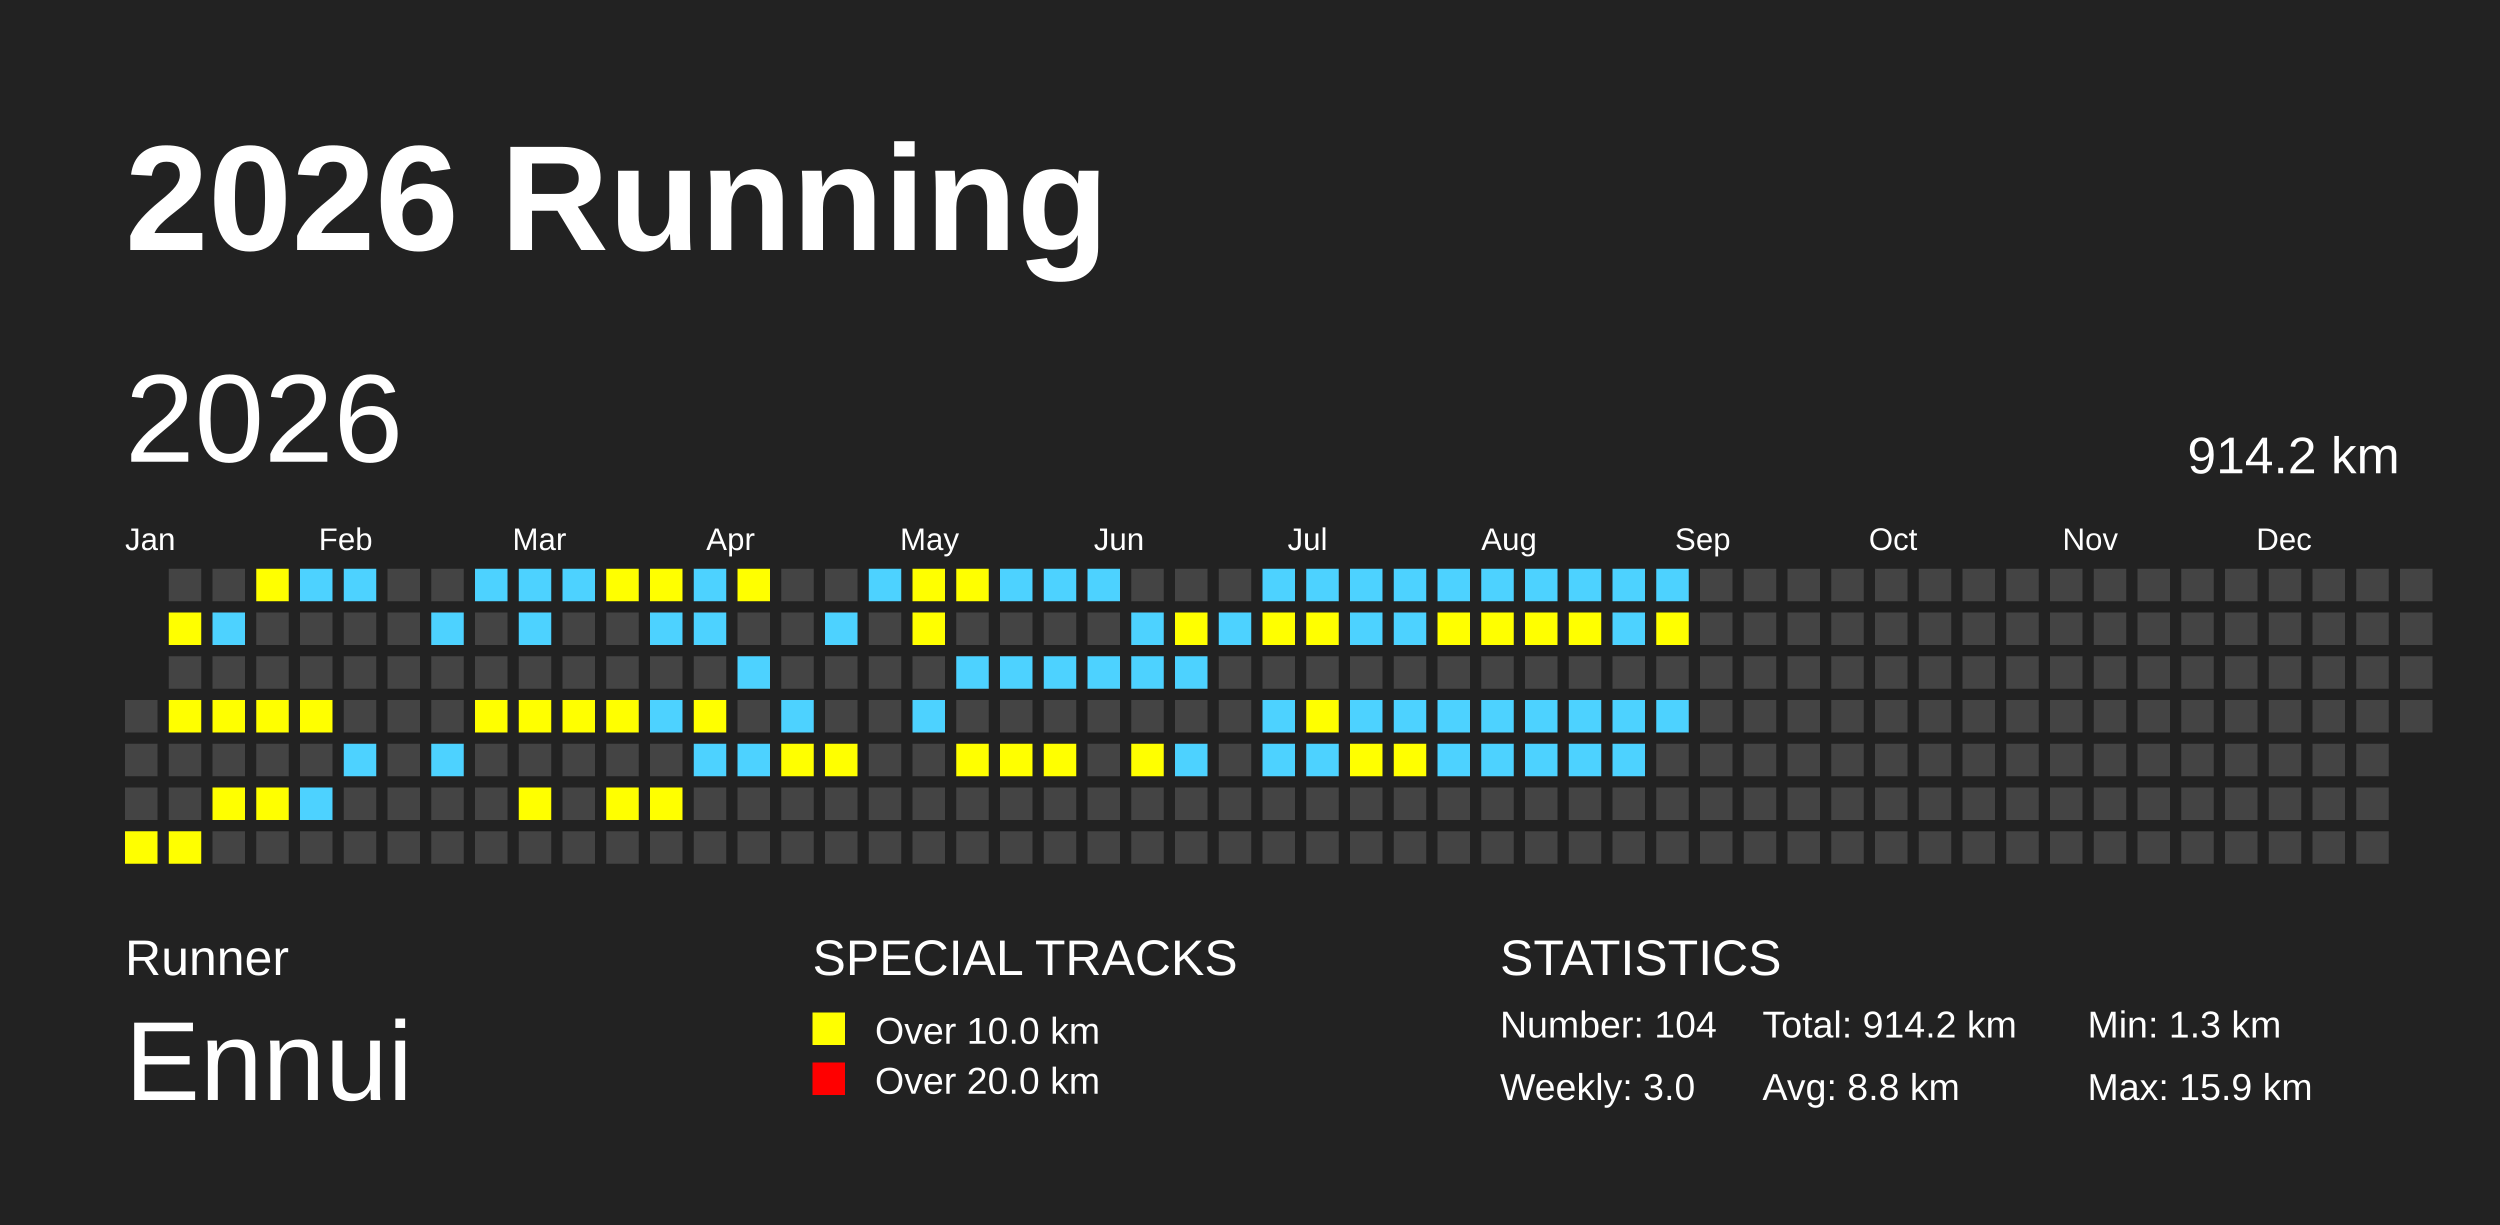
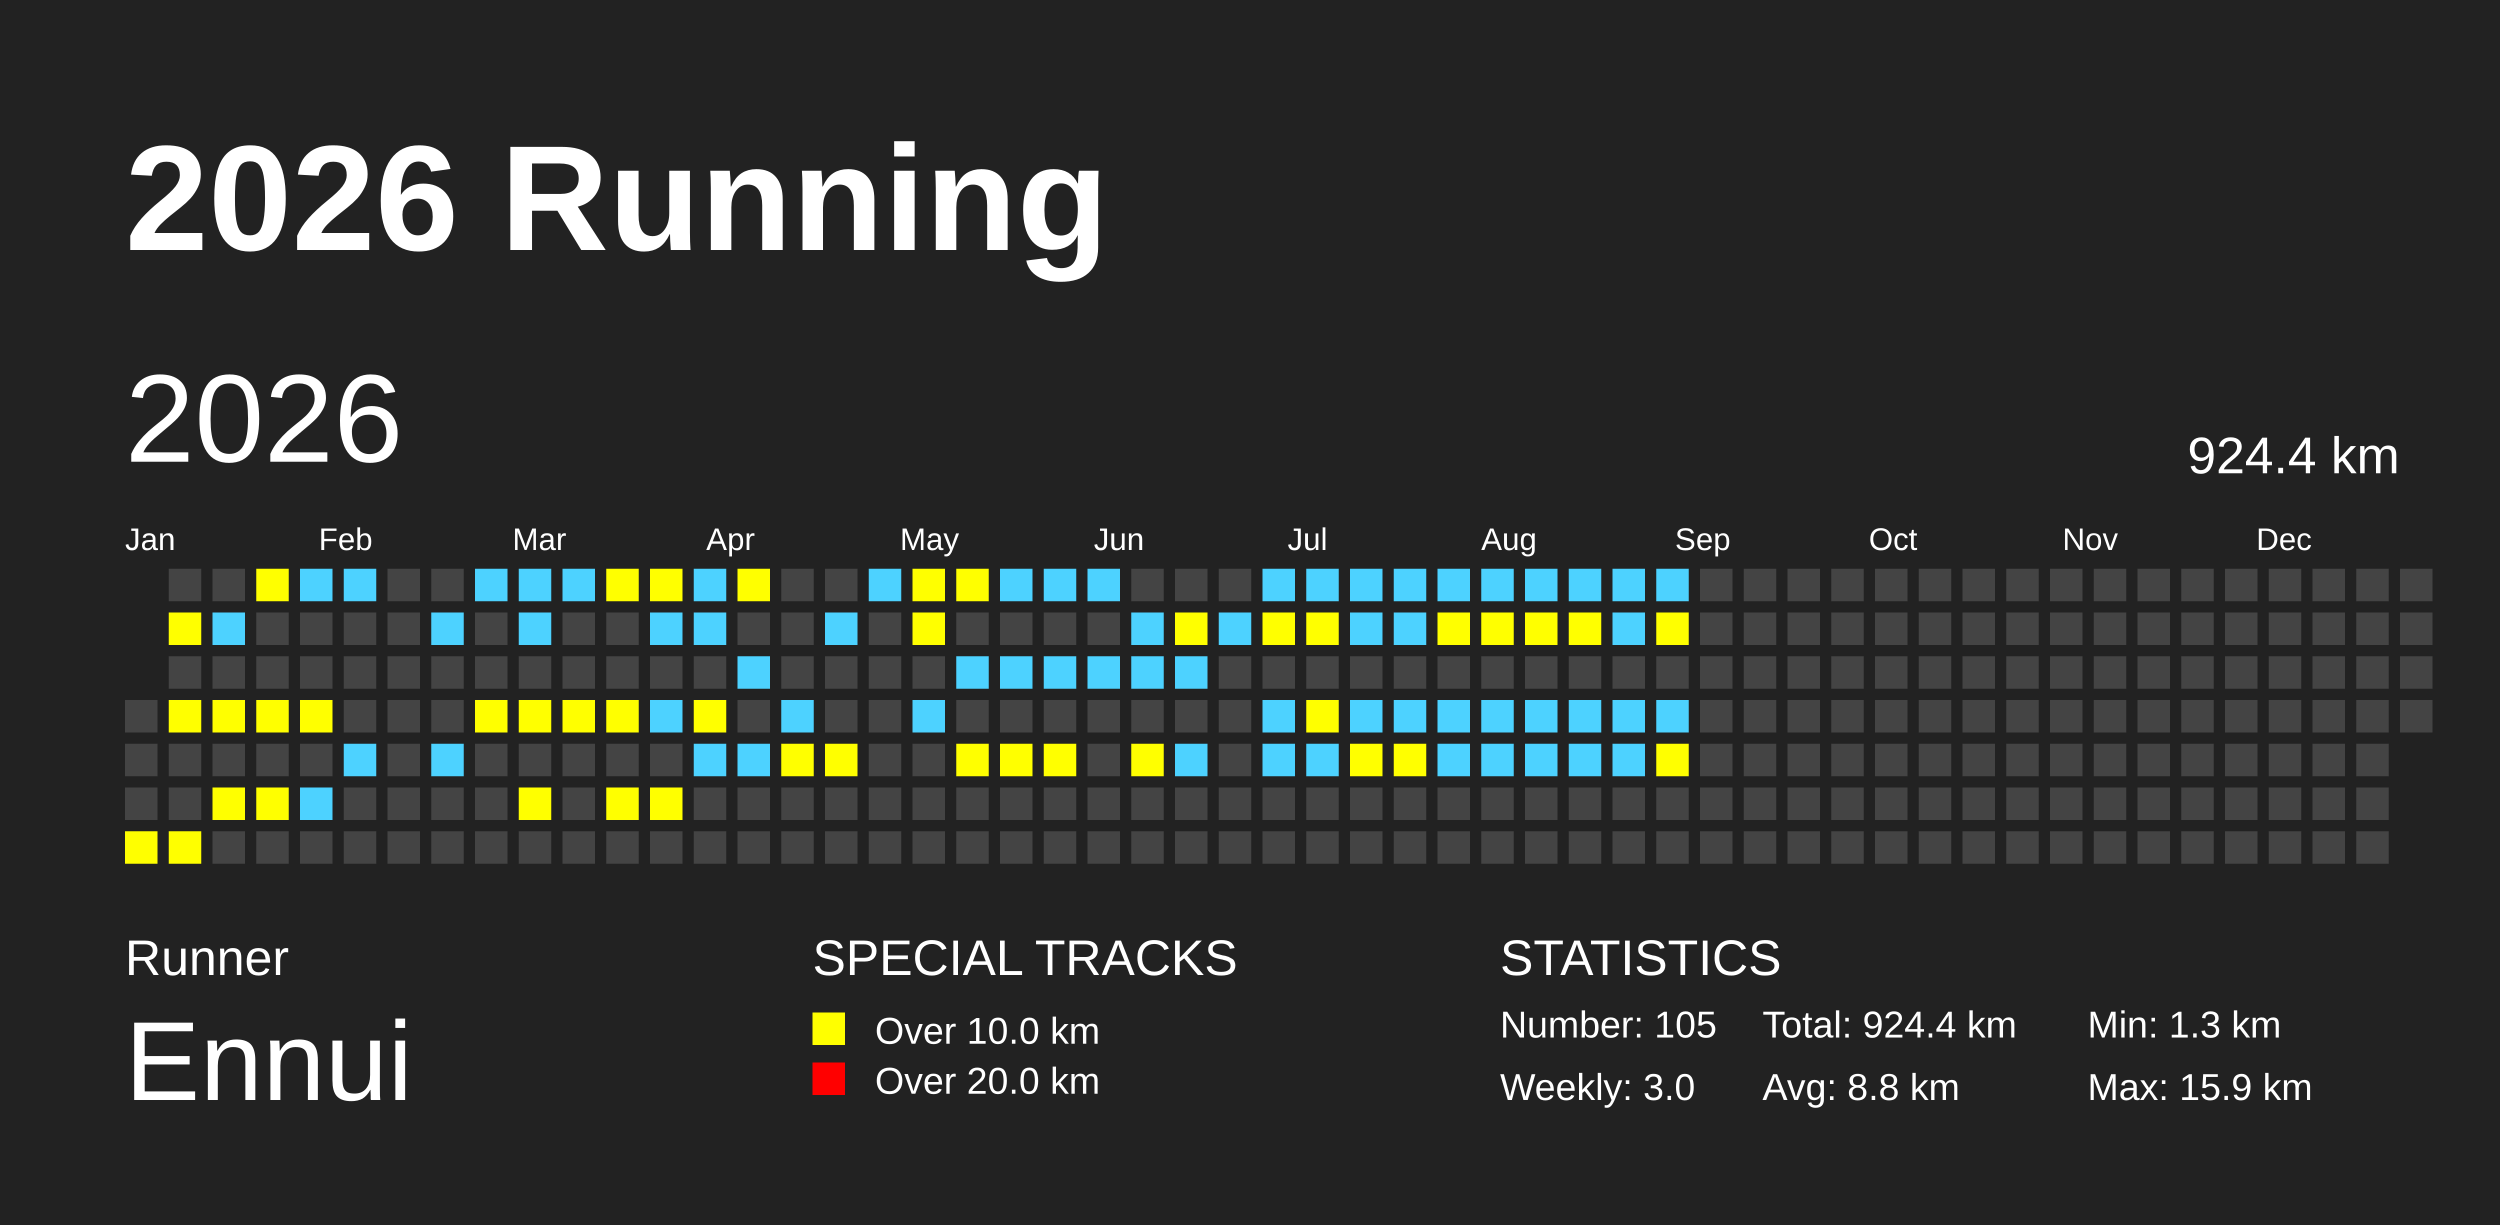
<svg xmlns="http://www.w3.org/2000/svg" baseProfile="full" height="98mm" version="1.1" viewBox="0,0,200,98" width="200mm">
  <defs />
  <rect fill="#222222" height="98" width="200" x="0" y="0" />
  <text fill="#FFFFFF" style="font-size:12px; font-family:Arial; font-weight:bold;" x="10" y="20">2026 Running</text>
  <text fill="#FFFFFF" style="font-size:4px; font-family:Arial" x="10" y="78">Runner</text>
  <text fill="#FFFFFF" style="font-size:9px; font-family:Arial" x="10" y="88">Ennui</text>
  <text fill="#FFFFFF" style="font-size:4px; font-family:Arial" x="65" y="78">SPECIAL TRACKS</text>
  <rect fill="yellow" height="2.6" width="2.6" x="65" y="81" />
  <text fill="#FFFFFF" style="font-size:3px; font-family:Arial" x="70" y="83.5">Over 10.0 km</text>
  <rect fill="red" height="2.6" width="2.6" x="65" y="85" />
  <text fill="#FFFFFF" style="font-size:3px; font-family:Arial" x="70" y="87.5">Over 20.0 km</text>
  <text fill="#FFFFFF" style="font-size:4px; font-family:Arial" x="120" y="78">STATISTICS</text>
-   <text fill="#FFFFFF" style="font-size:3px; font-family:Arial" x="120" y="83">Number: 104</text>
+   <text fill="#FFFFFF" style="font-size:3px; font-family:Arial" x="120" y="83">Number: 105</text>
  <text fill="#FFFFFF" style="font-size:3px; font-family:Arial" x="120" y="88">Weekly: 3.0</text>
-   <text fill="#FFFFFF" style="font-size:3px; font-family:Arial" x="141" y="83">Total: 914.2 km</text>
+   <text fill="#FFFFFF" style="font-size:3px; font-family:Arial" x="141" y="83">Total: 924.4 km</text>
  <text fill="#FFFFFF" style="font-size:3px; font-family:Arial" x="141" y="88">Avg: 8.8 km</text>
  <text fill="#FFFFFF" style="font-size:3px; font-family:Arial" x="167" y="83">Min: 1.3 km</text>
  <text fill="#FFFFFF" style="font-size:3px; font-family:Arial" x="167" y="88">Max: 15.9 km</text>
  <text dominant-baseline="hanging" fill="#FFFFFF" style="font-size:10.0px; font-family:Arial;" x="10" y="30">2026</text>
-   <text dominant-baseline="hanging" fill="#FFFFFF" style="font-size:4.125px; font-family:Arial;" x="175" y="35">914.2 km</text>
+   <text dominant-baseline="hanging" fill="#FFFFFF" style="font-size:4.125px; font-family:Arial;" x="175" y="35">924.4 km</text>
  <text fill="#FFFFFF" style="font-size:2.5px; font-family:Arial" x="10.0" y="44">Jan</text>
  <text fill="#FFFFFF" style="font-size:2.5px; font-family:Arial" x="25.5" y="44">Feb</text>
  <text fill="#FFFFFF" style="font-size:2.5px; font-family:Arial" x="41.0" y="44">Mar</text>
  <text fill="#FFFFFF" style="font-size:2.5px; font-family:Arial" x="56.5" y="44">Apr</text>
  <text fill="#FFFFFF" style="font-size:2.5px; font-family:Arial" x="72.0" y="44">May</text>
  <text fill="#FFFFFF" style="font-size:2.5px; font-family:Arial" x="87.5" y="44">Jun</text>
  <text fill="#FFFFFF" style="font-size:2.5px; font-family:Arial" x="103.0" y="44">Jul</text>
  <text fill="#FFFFFF" style="font-size:2.5px; font-family:Arial" x="118.5" y="44">Aug</text>
  <text fill="#FFFFFF" style="font-size:2.5px; font-family:Arial" x="134.0" y="44">Sep</text>
  <text fill="#FFFFFF" style="font-size:2.5px; font-family:Arial" x="149.5" y="44">Oct</text>
  <text fill="#FFFFFF" style="font-size:2.5px; font-family:Arial" x="165.0" y="44">Nov</text>
  <text fill="#FFFFFF" style="font-size:2.5px; font-family:Arial" x="180.5" y="44">Dec</text>
  <rect fill="#444444" height="2.6" width="2.6" x="10.0" y="56.0" />
  <rect fill="#444444" height="2.6" width="2.6" x="10.0" y="59.5" />
  <rect fill="#444444" height="2.6" width="2.6" x="10.0" y="63.0" />
  <rect fill="yellow" height="2.6" width="2.6" x="10.0" y="66.5" />
  <rect fill="#444444" height="2.6" width="2.6" x="13.5" y="45.5" />
  <rect fill="yellow" height="2.6" width="2.6" x="13.5" y="49.0" />
  <rect fill="#444444" height="2.6" width="2.6" x="13.5" y="52.5" />
  <rect fill="yellow" height="2.6" width="2.6" x="13.5" y="56.0" />
  <rect fill="#444444" height="2.6" width="2.6" x="13.5" y="59.5" />
  <rect fill="#444444" height="2.6" width="2.6" x="13.5" y="63.0" />
  <rect fill="yellow" height="2.6" width="2.6" x="13.5" y="66.5" />
  <rect fill="#444444" height="2.6" width="2.6" x="17.0" y="45.5" />
  <rect fill="#4DD2FF" height="2.6" width="2.6" x="17.0" y="49.0" />
  <rect fill="#444444" height="2.6" width="2.6" x="17.0" y="52.5" />
  <rect fill="yellow" height="2.6" width="2.6" x="17.0" y="56.0" />
  <rect fill="#444444" height="2.6" width="2.6" x="17.0" y="59.5" />
  <rect fill="yellow" height="2.6" width="2.6" x="17.0" y="63.0" />
  <rect fill="#444444" height="2.6" width="2.6" x="17.0" y="66.5" />
  <rect fill="yellow" height="2.6" width="2.6" x="20.5" y="45.5" />
  <rect fill="#444444" height="2.6" width="2.6" x="20.5" y="49.0" />
  <rect fill="#444444" height="2.6" width="2.6" x="20.5" y="52.5" />
  <rect fill="yellow" height="2.6" width="2.6" x="20.5" y="56.0" />
  <rect fill="#444444" height="2.6" width="2.6" x="20.5" y="59.5" />
  <rect fill="yellow" height="2.6" width="2.6" x="20.5" y="63.0" />
  <rect fill="#444444" height="2.6" width="2.6" x="20.5" y="66.5" />
  <rect fill="#4DD2FF" height="2.6" width="2.6" x="24.0" y="45.5" />
  <rect fill="#444444" height="2.6" width="2.6" x="24.0" y="49.0" />
  <rect fill="#444444" height="2.6" width="2.6" x="24.0" y="52.5" />
  <rect fill="yellow" height="2.6" width="2.6" x="24.0" y="56.0" />
  <rect fill="#444444" height="2.6" width="2.6" x="24.0" y="59.5" />
  <rect fill="#4DD2FF" height="2.6" width="2.6" x="24.0" y="63.0" />
  <rect fill="#444444" height="2.6" width="2.6" x="24.0" y="66.5" />
  <rect fill="#4DD2FF" height="2.6" width="2.6" x="27.5" y="45.5" />
  <rect fill="#444444" height="2.6" width="2.6" x="27.5" y="49.0" />
  <rect fill="#444444" height="2.6" width="2.6" x="27.5" y="52.5" />
  <rect fill="#444444" height="2.6" width="2.6" x="27.5" y="56.0" />
  <rect fill="#4DD2FF" height="2.6" width="2.6" x="27.5" y="59.5" />
  <rect fill="#444444" height="2.6" width="2.6" x="27.5" y="63.0" />
  <rect fill="#444444" height="2.6" width="2.6" x="27.5" y="66.5" />
  <rect fill="#444444" height="2.6" width="2.6" x="31.0" y="45.5" />
  <rect fill="#444444" height="2.6" width="2.6" x="31.0" y="49.0" />
  <rect fill="#444444" height="2.6" width="2.6" x="31.0" y="52.5" />
  <rect fill="#444444" height="2.6" width="2.6" x="31.0" y="56.0" />
  <rect fill="#444444" height="2.6" width="2.6" x="31.0" y="59.5" />
  <rect fill="#444444" height="2.6" width="2.6" x="31.0" y="63.0" />
  <rect fill="#444444" height="2.6" width="2.6" x="31.0" y="66.5" />
  <rect fill="#444444" height="2.6" width="2.6" x="34.5" y="45.5" />
  <rect fill="#4DD2FF" height="2.6" width="2.6" x="34.5" y="49.0" />
  <rect fill="#444444" height="2.6" width="2.6" x="34.5" y="52.5" />
  <rect fill="#444444" height="2.6" width="2.6" x="34.5" y="56.0" />
  <rect fill="#4DD2FF" height="2.6" width="2.6" x="34.5" y="59.5" />
  <rect fill="#444444" height="2.6" width="2.6" x="34.5" y="63.0" />
  <rect fill="#444444" height="2.6" width="2.6" x="34.5" y="66.5" />
  <rect fill="#4DD2FF" height="2.6" width="2.6" x="38.0" y="45.5" />
  <rect fill="#444444" height="2.6" width="2.6" x="38.0" y="49.0" />
  <rect fill="#444444" height="2.6" width="2.6" x="38.0" y="52.5" />
  <rect fill="yellow" height="2.6" width="2.6" x="38.0" y="56.0" />
  <rect fill="#444444" height="2.6" width="2.6" x="38.0" y="59.5" />
  <rect fill="#444444" height="2.6" width="2.6" x="38.0" y="63.0" />
  <rect fill="#444444" height="2.6" width="2.6" x="38.0" y="66.5" />
  <rect fill="#4DD2FF" height="2.6" width="2.6" x="41.5" y="45.5" />
  <rect fill="#4DD2FF" height="2.6" width="2.6" x="41.5" y="49.0" />
  <rect fill="#444444" height="2.6" width="2.6" x="41.5" y="52.5" />
  <rect fill="yellow" height="2.6" width="2.6" x="41.5" y="56.0" />
  <rect fill="#444444" height="2.6" width="2.6" x="41.5" y="59.5" />
  <rect fill="yellow" height="2.6" width="2.6" x="41.5" y="63.0" />
  <rect fill="#444444" height="2.6" width="2.6" x="41.5" y="66.5" />
  <rect fill="#4DD2FF" height="2.6" width="2.6" x="45.0" y="45.5" />
  <rect fill="#444444" height="2.6" width="2.6" x="45.0" y="49.0" />
  <rect fill="#444444" height="2.6" width="2.6" x="45.0" y="52.5" />
  <rect fill="yellow" height="2.6" width="2.6" x="45.0" y="56.0" />
  <rect fill="#444444" height="2.6" width="2.6" x="45.0" y="59.5" />
  <rect fill="#444444" height="2.6" width="2.6" x="45.0" y="63.0" />
  <rect fill="#444444" height="2.6" width="2.6" x="45.0" y="66.5" />
  <rect fill="yellow" height="2.6" width="2.6" x="48.5" y="45.5" />
  <rect fill="#444444" height="2.6" width="2.6" x="48.5" y="49.0" />
  <rect fill="#444444" height="2.6" width="2.6" x="48.5" y="52.5" />
  <rect fill="yellow" height="2.6" width="2.6" x="48.5" y="56.0" />
  <rect fill="#444444" height="2.6" width="2.6" x="48.5" y="59.5" />
  <rect fill="yellow" height="2.6" width="2.6" x="48.5" y="63.0" />
  <rect fill="#444444" height="2.6" width="2.6" x="48.5" y="66.5" />
  <rect fill="yellow" height="2.6" width="2.6" x="52.0" y="45.5" />
  <rect fill="#4DD2FF" height="2.6" width="2.6" x="52.0" y="49.0" />
  <rect fill="#444444" height="2.6" width="2.6" x="52.0" y="52.5" />
  <rect fill="#4DD2FF" height="2.6" width="2.6" x="52.0" y="56.0" />
  <rect fill="#444444" height="2.6" width="2.6" x="52.0" y="59.5" />
  <rect fill="yellow" height="2.6" width="2.6" x="52.0" y="63.0" />
  <rect fill="#444444" height="2.6" width="2.6" x="52.0" y="66.5" />
  <rect fill="#4DD2FF" height="2.6" width="2.6" x="55.5" y="45.5" />
  <rect fill="#4DD2FF" height="2.6" width="2.6" x="55.5" y="49.0" />
  <rect fill="#444444" height="2.6" width="2.6" x="55.5" y="52.5" />
  <rect fill="yellow" height="2.6" width="2.6" x="55.5" y="56.0" />
  <rect fill="#4DD2FF" height="2.6" width="2.6" x="55.5" y="59.5" />
  <rect fill="#444444" height="2.6" width="2.6" x="55.5" y="63.0" />
  <rect fill="#444444" height="2.6" width="2.6" x="55.5" y="66.5" />
  <rect fill="yellow" height="2.6" width="2.6" x="59.0" y="45.5" />
  <rect fill="#444444" height="2.6" width="2.6" x="59.0" y="49.0" />
  <rect fill="#4DD2FF" height="2.6" width="2.6" x="59.0" y="52.5" />
  <rect fill="#444444" height="2.6" width="2.6" x="59.0" y="56.0" />
  <rect fill="#4DD2FF" height="2.6" width="2.6" x="59.0" y="59.5" />
  <rect fill="#444444" height="2.6" width="2.6" x="59.0" y="63.0" />
  <rect fill="#444444" height="2.6" width="2.6" x="59.0" y="66.5" />
  <rect fill="#444444" height="2.6" width="2.6" x="62.5" y="45.5" />
  <rect fill="#444444" height="2.6" width="2.6" x="62.5" y="49.0" />
  <rect fill="#444444" height="2.6" width="2.6" x="62.5" y="52.5" />
  <rect fill="#4DD2FF" height="2.6" width="2.6" x="62.5" y="56.0" />
  <rect fill="yellow" height="2.6" width="2.6" x="62.5" y="59.5" />
  <rect fill="#444444" height="2.6" width="2.6" x="62.5" y="63.0" />
  <rect fill="#444444" height="2.6" width="2.6" x="62.5" y="66.5" />
  <rect fill="#444444" height="2.6" width="2.6" x="66.0" y="45.5" />
  <rect fill="#4DD2FF" height="2.6" width="2.6" x="66.0" y="49.0" />
  <rect fill="#444444" height="2.6" width="2.6" x="66.0" y="52.5" />
  <rect fill="#444444" height="2.6" width="2.6" x="66.0" y="56.0" />
  <rect fill="yellow" height="2.6" width="2.6" x="66.0" y="59.5" />
  <rect fill="#444444" height="2.6" width="2.6" x="66.0" y="63.0" />
  <rect fill="#444444" height="2.6" width="2.6" x="66.0" y="66.5" />
  <rect fill="#4DD2FF" height="2.6" width="2.6" x="69.5" y="45.5" />
  <rect fill="#444444" height="2.6" width="2.6" x="69.5" y="49.0" />
  <rect fill="#444444" height="2.6" width="2.6" x="69.5" y="52.5" />
  <rect fill="#444444" height="2.6" width="2.6" x="69.5" y="56.0" />
  <rect fill="#444444" height="2.6" width="2.6" x="69.5" y="59.5" />
  <rect fill="#444444" height="2.6" width="2.6" x="69.5" y="63.0" />
  <rect fill="#444444" height="2.6" width="2.6" x="69.5" y="66.5" />
  <rect fill="yellow" height="2.6" width="2.6" x="73.0" y="45.5" />
  <rect fill="yellow" height="2.6" width="2.6" x="73.0" y="49.0" />
  <rect fill="#444444" height="2.6" width="2.6" x="73.0" y="52.5" />
  <rect fill="#4DD2FF" height="2.6" width="2.6" x="73.0" y="56.0" />
  <rect fill="#444444" height="2.6" width="2.6" x="73.0" y="59.5" />
  <rect fill="#444444" height="2.6" width="2.6" x="73.0" y="63.0" />
  <rect fill="#444444" height="2.6" width="2.6" x="73.0" y="66.5" />
  <rect fill="yellow" height="2.6" width="2.6" x="76.5" y="45.5" />
  <rect fill="#444444" height="2.6" width="2.6" x="76.5" y="49.0" />
  <rect fill="#4DD2FF" height="2.6" width="2.6" x="76.5" y="52.5" />
  <rect fill="#444444" height="2.6" width="2.6" x="76.5" y="56.0" />
  <rect fill="yellow" height="2.6" width="2.6" x="76.5" y="59.5" />
  <rect fill="#444444" height="2.6" width="2.6" x="76.5" y="63.0" />
  <rect fill="#444444" height="2.6" width="2.6" x="76.5" y="66.5" />
  <rect fill="#4DD2FF" height="2.6" width="2.6" x="80.0" y="45.5" />
  <rect fill="#444444" height="2.6" width="2.6" x="80.0" y="49.0" />
  <rect fill="#4DD2FF" height="2.6" width="2.6" x="80.0" y="52.5" />
  <rect fill="#444444" height="2.6" width="2.6" x="80.0" y="56.0" />
  <rect fill="yellow" height="2.6" width="2.6" x="80.0" y="59.5" />
  <rect fill="#444444" height="2.6" width="2.6" x="80.0" y="63.0" />
  <rect fill="#444444" height="2.6" width="2.6" x="80.0" y="66.5" />
  <rect fill="#4DD2FF" height="2.6" width="2.6" x="83.5" y="45.5" />
  <rect fill="#444444" height="2.6" width="2.6" x="83.5" y="49.0" />
  <rect fill="#4DD2FF" height="2.6" width="2.6" x="83.5" y="52.5" />
  <rect fill="#444444" height="2.6" width="2.6" x="83.5" y="56.0" />
  <rect fill="yellow" height="2.6" width="2.6" x="83.5" y="59.5" />
  <rect fill="#444444" height="2.6" width="2.6" x="83.5" y="63.0" />
  <rect fill="#444444" height="2.6" width="2.6" x="83.5" y="66.5" />
  <rect fill="#4DD2FF" height="2.6" width="2.6" x="87.0" y="45.5" />
  <rect fill="#444444" height="2.6" width="2.6" x="87.0" y="49.0" />
  <rect fill="#4DD2FF" height="2.6" width="2.6" x="87.0" y="52.5" />
  <rect fill="#444444" height="2.6" width="2.6" x="87.0" y="56.0" />
  <rect fill="#444444" height="2.6" width="2.6" x="87.0" y="59.5" />
  <rect fill="#444444" height="2.6" width="2.6" x="87.0" y="63.0" />
  <rect fill="#444444" height="2.6" width="2.6" x="87.0" y="66.5" />
  <rect fill="#444444" height="2.6" width="2.6" x="90.5" y="45.5" />
  <rect fill="#4DD2FF" height="2.6" width="2.6" x="90.5" y="49.0" />
  <rect fill="#4DD2FF" height="2.6" width="2.6" x="90.5" y="52.5" />
  <rect fill="#444444" height="2.6" width="2.6" x="90.5" y="56.0" />
  <rect fill="yellow" height="2.6" width="2.6" x="90.5" y="59.5" />
  <rect fill="#444444" height="2.6" width="2.6" x="90.5" y="63.0" />
  <rect fill="#444444" height="2.6" width="2.6" x="90.5" y="66.5" />
  <rect fill="#444444" height="2.6" width="2.6" x="94.0" y="45.5" />
  <rect fill="yellow" height="2.6" width="2.6" x="94.0" y="49.0" />
  <rect fill="#4DD2FF" height="2.6" width="2.6" x="94.0" y="52.5" />
  <rect fill="#444444" height="2.6" width="2.6" x="94.0" y="56.0" />
  <rect fill="#4DD2FF" height="2.6" width="2.6" x="94.0" y="59.5" />
  <rect fill="#444444" height="2.6" width="2.6" x="94.0" y="63.0" />
  <rect fill="#444444" height="2.6" width="2.6" x="94.0" y="66.5" />
  <rect fill="#444444" height="2.6" width="2.6" x="97.5" y="45.5" />
  <rect fill="#4DD2FF" height="2.6" width="2.6" x="97.5" y="49.0" />
  <rect fill="#444444" height="2.6" width="2.6" x="97.5" y="52.5" />
  <rect fill="#444444" height="2.6" width="2.6" x="97.5" y="56.0" />
  <rect fill="#444444" height="2.6" width="2.6" x="97.5" y="59.5" />
  <rect fill="#444444" height="2.6" width="2.6" x="97.5" y="63.0" />
  <rect fill="#444444" height="2.6" width="2.6" x="97.5" y="66.5" />
  <rect fill="#4DD2FF" height="2.6" width="2.6" x="101.0" y="45.5" />
  <rect fill="yellow" height="2.6" width="2.6" x="101.0" y="49.0" />
  <rect fill="#444444" height="2.6" width="2.6" x="101.0" y="52.5" />
  <rect fill="#4DD2FF" height="2.6" width="2.6" x="101.0" y="56.0" />
  <rect fill="#4DD2FF" height="2.6" width="2.6" x="101.0" y="59.5" />
  <rect fill="#444444" height="2.6" width="2.6" x="101.0" y="63.0" />
  <rect fill="#444444" height="2.6" width="2.6" x="101.0" y="66.5" />
  <rect fill="#4DD2FF" height="2.6" width="2.6" x="104.5" y="45.5" />
  <rect fill="yellow" height="2.6" width="2.6" x="104.5" y="49.0" />
  <rect fill="#444444" height="2.6" width="2.6" x="104.5" y="52.5" />
  <rect fill="yellow" height="2.6" width="2.6" x="104.5" y="56.0" />
  <rect fill="#4DD2FF" height="2.6" width="2.6" x="104.5" y="59.5" />
  <rect fill="#444444" height="2.6" width="2.6" x="104.5" y="63.0" />
  <rect fill="#444444" height="2.6" width="2.6" x="104.5" y="66.5" />
  <rect fill="#4DD2FF" height="2.6" width="2.6" x="108.0" y="45.5" />
  <rect fill="#4DD2FF" height="2.6" width="2.6" x="108.0" y="49.0" />
  <rect fill="#444444" height="2.6" width="2.6" x="108.0" y="52.5" />
  <rect fill="#4DD2FF" height="2.6" width="2.6" x="108.0" y="56.0" />
  <rect fill="yellow" height="2.6" width="2.6" x="108.0" y="59.5" />
  <rect fill="#444444" height="2.6" width="2.6" x="108.0" y="63.0" />
  <rect fill="#444444" height="2.6" width="2.6" x="108.0" y="66.5" />
  <rect fill="#4DD2FF" height="2.6" width="2.6" x="111.5" y="45.5" />
  <rect fill="#4DD2FF" height="2.6" width="2.6" x="111.5" y="49.0" />
  <rect fill="#444444" height="2.6" width="2.6" x="111.5" y="52.5" />
  <rect fill="#4DD2FF" height="2.6" width="2.6" x="111.5" y="56.0" />
  <rect fill="yellow" height="2.6" width="2.6" x="111.5" y="59.5" />
  <rect fill="#444444" height="2.6" width="2.6" x="111.5" y="63.0" />
  <rect fill="#444444" height="2.6" width="2.6" x="111.5" y="66.5" />
  <rect fill="#4DD2FF" height="2.6" width="2.6" x="115.0" y="45.5" />
  <rect fill="yellow" height="2.6" width="2.6" x="115.0" y="49.0" />
  <rect fill="#444444" height="2.6" width="2.6" x="115.0" y="52.5" />
  <rect fill="#4DD2FF" height="2.6" width="2.6" x="115.0" y="56.0" />
  <rect fill="#4DD2FF" height="2.6" width="2.6" x="115.0" y="59.5" />
  <rect fill="#444444" height="2.6" width="2.6" x="115.0" y="63.0" />
  <rect fill="#444444" height="2.6" width="2.6" x="115.0" y="66.5" />
  <rect fill="#4DD2FF" height="2.6" width="2.6" x="118.5" y="45.5" />
  <rect fill="yellow" height="2.6" width="2.6" x="118.5" y="49.0" />
  <rect fill="#444444" height="2.6" width="2.6" x="118.5" y="52.5" />
  <rect fill="#4DD2FF" height="2.6" width="2.6" x="118.5" y="56.0" />
  <rect fill="#4DD2FF" height="2.6" width="2.6" x="118.5" y="59.5" />
  <rect fill="#444444" height="2.6" width="2.6" x="118.5" y="63.0" />
  <rect fill="#444444" height="2.6" width="2.6" x="118.5" y="66.5" />
  <rect fill="#4DD2FF" height="2.6" width="2.6" x="122.0" y="45.5" />
  <rect fill="yellow" height="2.6" width="2.6" x="122.0" y="49.0" />
  <rect fill="#444444" height="2.6" width="2.6" x="122.0" y="52.5" />
  <rect fill="#4DD2FF" height="2.6" width="2.6" x="122.0" y="56.0" />
  <rect fill="#4DD2FF" height="2.6" width="2.6" x="122.0" y="59.5" />
  <rect fill="#444444" height="2.6" width="2.6" x="122.0" y="63.0" />
  <rect fill="#444444" height="2.6" width="2.6" x="122.0" y="66.5" />
  <rect fill="#4DD2FF" height="2.6" width="2.6" x="125.5" y="45.5" />
  <rect fill="yellow" height="2.6" width="2.6" x="125.5" y="49.0" />
  <rect fill="#444444" height="2.6" width="2.6" x="125.5" y="52.5" />
  <rect fill="#4DD2FF" height="2.6" width="2.6" x="125.5" y="56.0" />
  <rect fill="#4DD2FF" height="2.6" width="2.6" x="125.5" y="59.5" />
  <rect fill="#444444" height="2.6" width="2.6" x="125.5" y="63.0" />
  <rect fill="#444444" height="2.6" width="2.6" x="125.5" y="66.5" />
  <rect fill="#4DD2FF" height="2.6" width="2.6" x="129.0" y="45.5" />
  <rect fill="#4DD2FF" height="2.6" width="2.6" x="129.0" y="49.0" />
  <rect fill="#444444" height="2.6" width="2.6" x="129.0" y="52.5" />
  <rect fill="#4DD2FF" height="2.6" width="2.6" x="129.0" y="56.0" />
  <rect fill="#4DD2FF" height="2.6" width="2.6" x="129.0" y="59.5" />
  <rect fill="#444444" height="2.6" width="2.6" x="129.0" y="63.0" />
  <rect fill="#444444" height="2.6" width="2.6" x="129.0" y="66.5" />
  <rect fill="#4DD2FF" height="2.6" width="2.6" x="132.5" y="45.5" />
  <rect fill="yellow" height="2.6" width="2.6" x="132.5" y="49.0" />
  <rect fill="#444444" height="2.6" width="2.6" x="132.5" y="52.5" />
  <rect fill="#4DD2FF" height="2.6" width="2.6" x="132.5" y="56.0" />
-   <rect fill="#444444" height="2.6" width="2.6" x="132.5" y="59.5" />
+   <rect fill="yellow" height="2.6" width="2.6" x="132.5" y="59.5" />
  <rect fill="#444444" height="2.6" width="2.6" x="132.5" y="63.0" />
  <rect fill="#444444" height="2.6" width="2.6" x="132.5" y="66.5" />
  <rect fill="#444444" height="2.6" width="2.6" x="136.0" y="45.5" />
  <rect fill="#444444" height="2.6" width="2.6" x="136.0" y="49.0" />
  <rect fill="#444444" height="2.6" width="2.6" x="136.0" y="52.5" />
  <rect fill="#444444" height="2.6" width="2.6" x="136.0" y="56.0" />
  <rect fill="#444444" height="2.6" width="2.6" x="136.0" y="59.5" />
  <rect fill="#444444" height="2.6" width="2.6" x="136.0" y="63.0" />
  <rect fill="#444444" height="2.6" width="2.6" x="136.0" y="66.5" />
  <rect fill="#444444" height="2.6" width="2.6" x="139.5" y="45.5" />
  <rect fill="#444444" height="2.6" width="2.6" x="139.5" y="49.0" />
  <rect fill="#444444" height="2.6" width="2.6" x="139.5" y="52.5" />
  <rect fill="#444444" height="2.6" width="2.6" x="139.5" y="56.0" />
  <rect fill="#444444" height="2.6" width="2.6" x="139.5" y="59.5" />
  <rect fill="#444444" height="2.6" width="2.6" x="139.5" y="63.0" />
  <rect fill="#444444" height="2.6" width="2.6" x="139.5" y="66.5" />
  <rect fill="#444444" height="2.6" width="2.6" x="143.0" y="45.5" />
  <rect fill="#444444" height="2.6" width="2.6" x="143.0" y="49.0" />
  <rect fill="#444444" height="2.6" width="2.6" x="143.0" y="52.5" />
  <rect fill="#444444" height="2.6" width="2.6" x="143.0" y="56.0" />
  <rect fill="#444444" height="2.6" width="2.6" x="143.0" y="59.5" />
  <rect fill="#444444" height="2.6" width="2.6" x="143.0" y="63.0" />
  <rect fill="#444444" height="2.6" width="2.6" x="143.0" y="66.5" />
  <rect fill="#444444" height="2.6" width="2.6" x="146.5" y="45.5" />
  <rect fill="#444444" height="2.6" width="2.6" x="146.5" y="49.0" />
  <rect fill="#444444" height="2.6" width="2.6" x="146.5" y="52.5" />
  <rect fill="#444444" height="2.6" width="2.6" x="146.5" y="56.0" />
  <rect fill="#444444" height="2.6" width="2.6" x="146.5" y="59.5" />
  <rect fill="#444444" height="2.6" width="2.6" x="146.5" y="63.0" />
  <rect fill="#444444" height="2.6" width="2.6" x="146.5" y="66.5" />
  <rect fill="#444444" height="2.6" width="2.6" x="150.0" y="45.5" />
  <rect fill="#444444" height="2.6" width="2.6" x="150.0" y="49.0" />
  <rect fill="#444444" height="2.6" width="2.6" x="150.0" y="52.5" />
  <rect fill="#444444" height="2.6" width="2.6" x="150.0" y="56.0" />
  <rect fill="#444444" height="2.6" width="2.6" x="150.0" y="59.5" />
  <rect fill="#444444" height="2.6" width="2.6" x="150.0" y="63.0" />
  <rect fill="#444444" height="2.6" width="2.6" x="150.0" y="66.5" />
  <rect fill="#444444" height="2.6" width="2.6" x="153.5" y="45.5" />
  <rect fill="#444444" height="2.6" width="2.6" x="153.5" y="49.0" />
  <rect fill="#444444" height="2.6" width="2.6" x="153.5" y="52.5" />
  <rect fill="#444444" height="2.6" width="2.6" x="153.5" y="56.0" />
  <rect fill="#444444" height="2.6" width="2.6" x="153.5" y="59.5" />
  <rect fill="#444444" height="2.6" width="2.6" x="153.5" y="63.0" />
  <rect fill="#444444" height="2.6" width="2.6" x="153.5" y="66.5" />
  <rect fill="#444444" height="2.6" width="2.6" x="157.0" y="45.5" />
  <rect fill="#444444" height="2.6" width="2.6" x="157.0" y="49.0" />
  <rect fill="#444444" height="2.6" width="2.6" x="157.0" y="52.5" />
  <rect fill="#444444" height="2.6" width="2.6" x="157.0" y="56.0" />
  <rect fill="#444444" height="2.6" width="2.6" x="157.0" y="59.5" />
  <rect fill="#444444" height="2.6" width="2.6" x="157.0" y="63.0" />
  <rect fill="#444444" height="2.6" width="2.6" x="157.0" y="66.5" />
  <rect fill="#444444" height="2.6" width="2.6" x="160.5" y="45.5" />
  <rect fill="#444444" height="2.6" width="2.6" x="160.5" y="49.0" />
  <rect fill="#444444" height="2.6" width="2.6" x="160.5" y="52.5" />
  <rect fill="#444444" height="2.6" width="2.6" x="160.5" y="56.0" />
  <rect fill="#444444" height="2.6" width="2.6" x="160.5" y="59.5" />
  <rect fill="#444444" height="2.6" width="2.6" x="160.5" y="63.0" />
  <rect fill="#444444" height="2.6" width="2.6" x="160.5" y="66.5" />
  <rect fill="#444444" height="2.6" width="2.6" x="164.0" y="45.5" />
  <rect fill="#444444" height="2.6" width="2.6" x="164.0" y="49.0" />
  <rect fill="#444444" height="2.6" width="2.6" x="164.0" y="52.5" />
  <rect fill="#444444" height="2.6" width="2.6" x="164.0" y="56.0" />
  <rect fill="#444444" height="2.6" width="2.6" x="164.0" y="59.5" />
  <rect fill="#444444" height="2.6" width="2.6" x="164.0" y="63.0" />
  <rect fill="#444444" height="2.6" width="2.6" x="164.0" y="66.5" />
  <rect fill="#444444" height="2.6" width="2.6" x="167.5" y="45.5" />
  <rect fill="#444444" height="2.6" width="2.6" x="167.5" y="49.0" />
  <rect fill="#444444" height="2.6" width="2.6" x="167.5" y="52.5" />
  <rect fill="#444444" height="2.6" width="2.6" x="167.5" y="56.0" />
  <rect fill="#444444" height="2.6" width="2.6" x="167.5" y="59.5" />
  <rect fill="#444444" height="2.6" width="2.6" x="167.5" y="63.0" />
  <rect fill="#444444" height="2.6" width="2.6" x="167.5" y="66.5" />
  <rect fill="#444444" height="2.6" width="2.6" x="171.0" y="45.5" />
  <rect fill="#444444" height="2.6" width="2.6" x="171.0" y="49.0" />
  <rect fill="#444444" height="2.6" width="2.6" x="171.0" y="52.5" />
  <rect fill="#444444" height="2.6" width="2.6" x="171.0" y="56.0" />
  <rect fill="#444444" height="2.6" width="2.6" x="171.0" y="59.5" />
  <rect fill="#444444" height="2.6" width="2.6" x="171.0" y="63.0" />
  <rect fill="#444444" height="2.6" width="2.6" x="171.0" y="66.5" />
  <rect fill="#444444" height="2.6" width="2.6" x="174.5" y="45.5" />
  <rect fill="#444444" height="2.6" width="2.6" x="174.5" y="49.0" />
  <rect fill="#444444" height="2.6" width="2.6" x="174.5" y="52.5" />
  <rect fill="#444444" height="2.6" width="2.6" x="174.5" y="56.0" />
  <rect fill="#444444" height="2.6" width="2.6" x="174.5" y="59.5" />
  <rect fill="#444444" height="2.6" width="2.6" x="174.5" y="63.0" />
  <rect fill="#444444" height="2.6" width="2.6" x="174.5" y="66.5" />
  <rect fill="#444444" height="2.6" width="2.6" x="178.0" y="45.5" />
  <rect fill="#444444" height="2.6" width="2.6" x="178.0" y="49.0" />
  <rect fill="#444444" height="2.6" width="2.6" x="178.0" y="52.5" />
  <rect fill="#444444" height="2.6" width="2.6" x="178.0" y="56.0" />
  <rect fill="#444444" height="2.6" width="2.6" x="178.0" y="59.5" />
  <rect fill="#444444" height="2.6" width="2.6" x="178.0" y="63.0" />
  <rect fill="#444444" height="2.6" width="2.6" x="178.0" y="66.5" />
  <rect fill="#444444" height="2.6" width="2.6" x="181.5" y="45.5" />
  <rect fill="#444444" height="2.6" width="2.6" x="181.5" y="49.0" />
  <rect fill="#444444" height="2.6" width="2.6" x="181.5" y="52.5" />
  <rect fill="#444444" height="2.6" width="2.6" x="181.5" y="56.0" />
  <rect fill="#444444" height="2.6" width="2.6" x="181.5" y="59.5" />
  <rect fill="#444444" height="2.6" width="2.6" x="181.5" y="63.0" />
  <rect fill="#444444" height="2.6" width="2.6" x="181.5" y="66.5" />
  <rect fill="#444444" height="2.6" width="2.6" x="185.0" y="45.5" />
  <rect fill="#444444" height="2.6" width="2.6" x="185.0" y="49.0" />
  <rect fill="#444444" height="2.6" width="2.6" x="185.0" y="52.5" />
  <rect fill="#444444" height="2.6" width="2.6" x="185.0" y="56.0" />
  <rect fill="#444444" height="2.6" width="2.6" x="185.0" y="59.5" />
  <rect fill="#444444" height="2.6" width="2.6" x="185.0" y="63.0" />
  <rect fill="#444444" height="2.6" width="2.6" x="185.0" y="66.5" />
  <rect fill="#444444" height="2.6" width="2.6" x="188.5" y="45.5" />
  <rect fill="#444444" height="2.6" width="2.6" x="188.5" y="49.0" />
  <rect fill="#444444" height="2.6" width="2.6" x="188.5" y="52.5" />
  <rect fill="#444444" height="2.6" width="2.6" x="188.5" y="56.0" />
  <rect fill="#444444" height="2.6" width="2.6" x="188.5" y="59.5" />
  <rect fill="#444444" height="2.6" width="2.6" x="188.5" y="63.0" />
  <rect fill="#444444" height="2.6" width="2.6" x="188.5" y="66.5" />
  <rect fill="#444444" height="2.6" width="2.6" x="192.0" y="45.5" />
  <rect fill="#444444" height="2.6" width="2.6" x="192.0" y="49.0" />
  <rect fill="#444444" height="2.6" width="2.6" x="192.0" y="52.5" />
  <rect fill="#444444" height="2.6" width="2.6" x="192.0" y="56.0" />
</svg>
